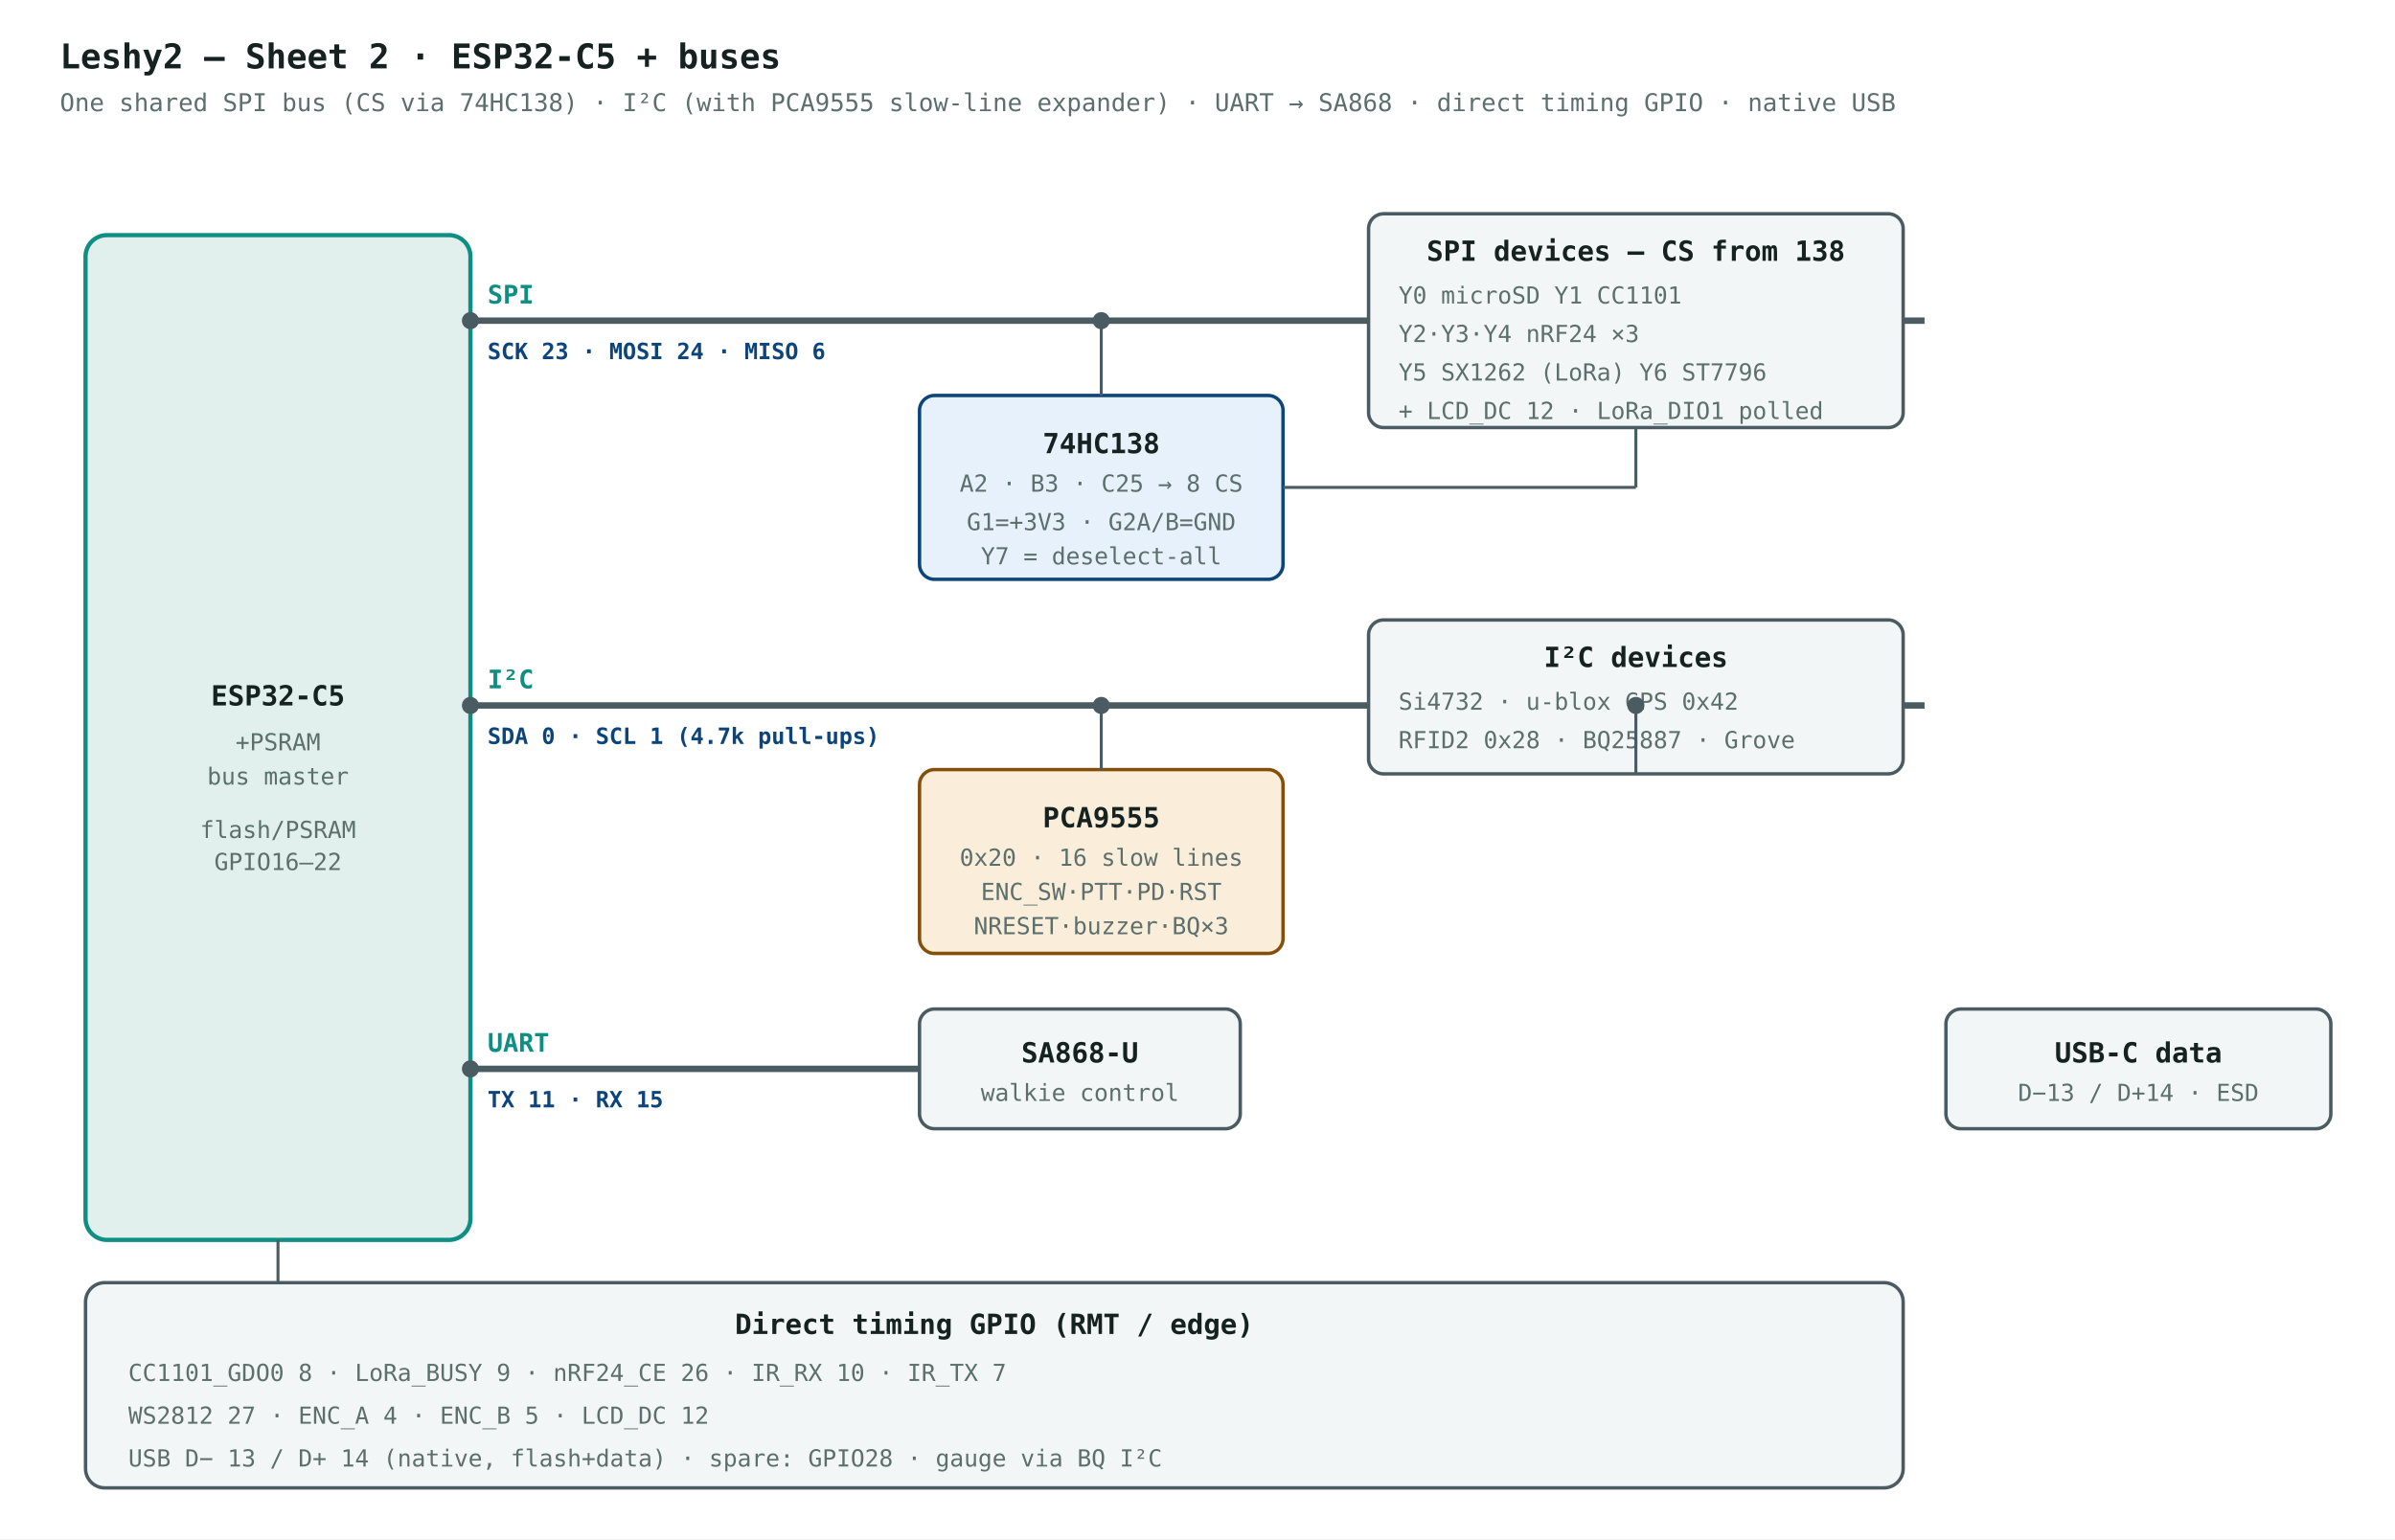
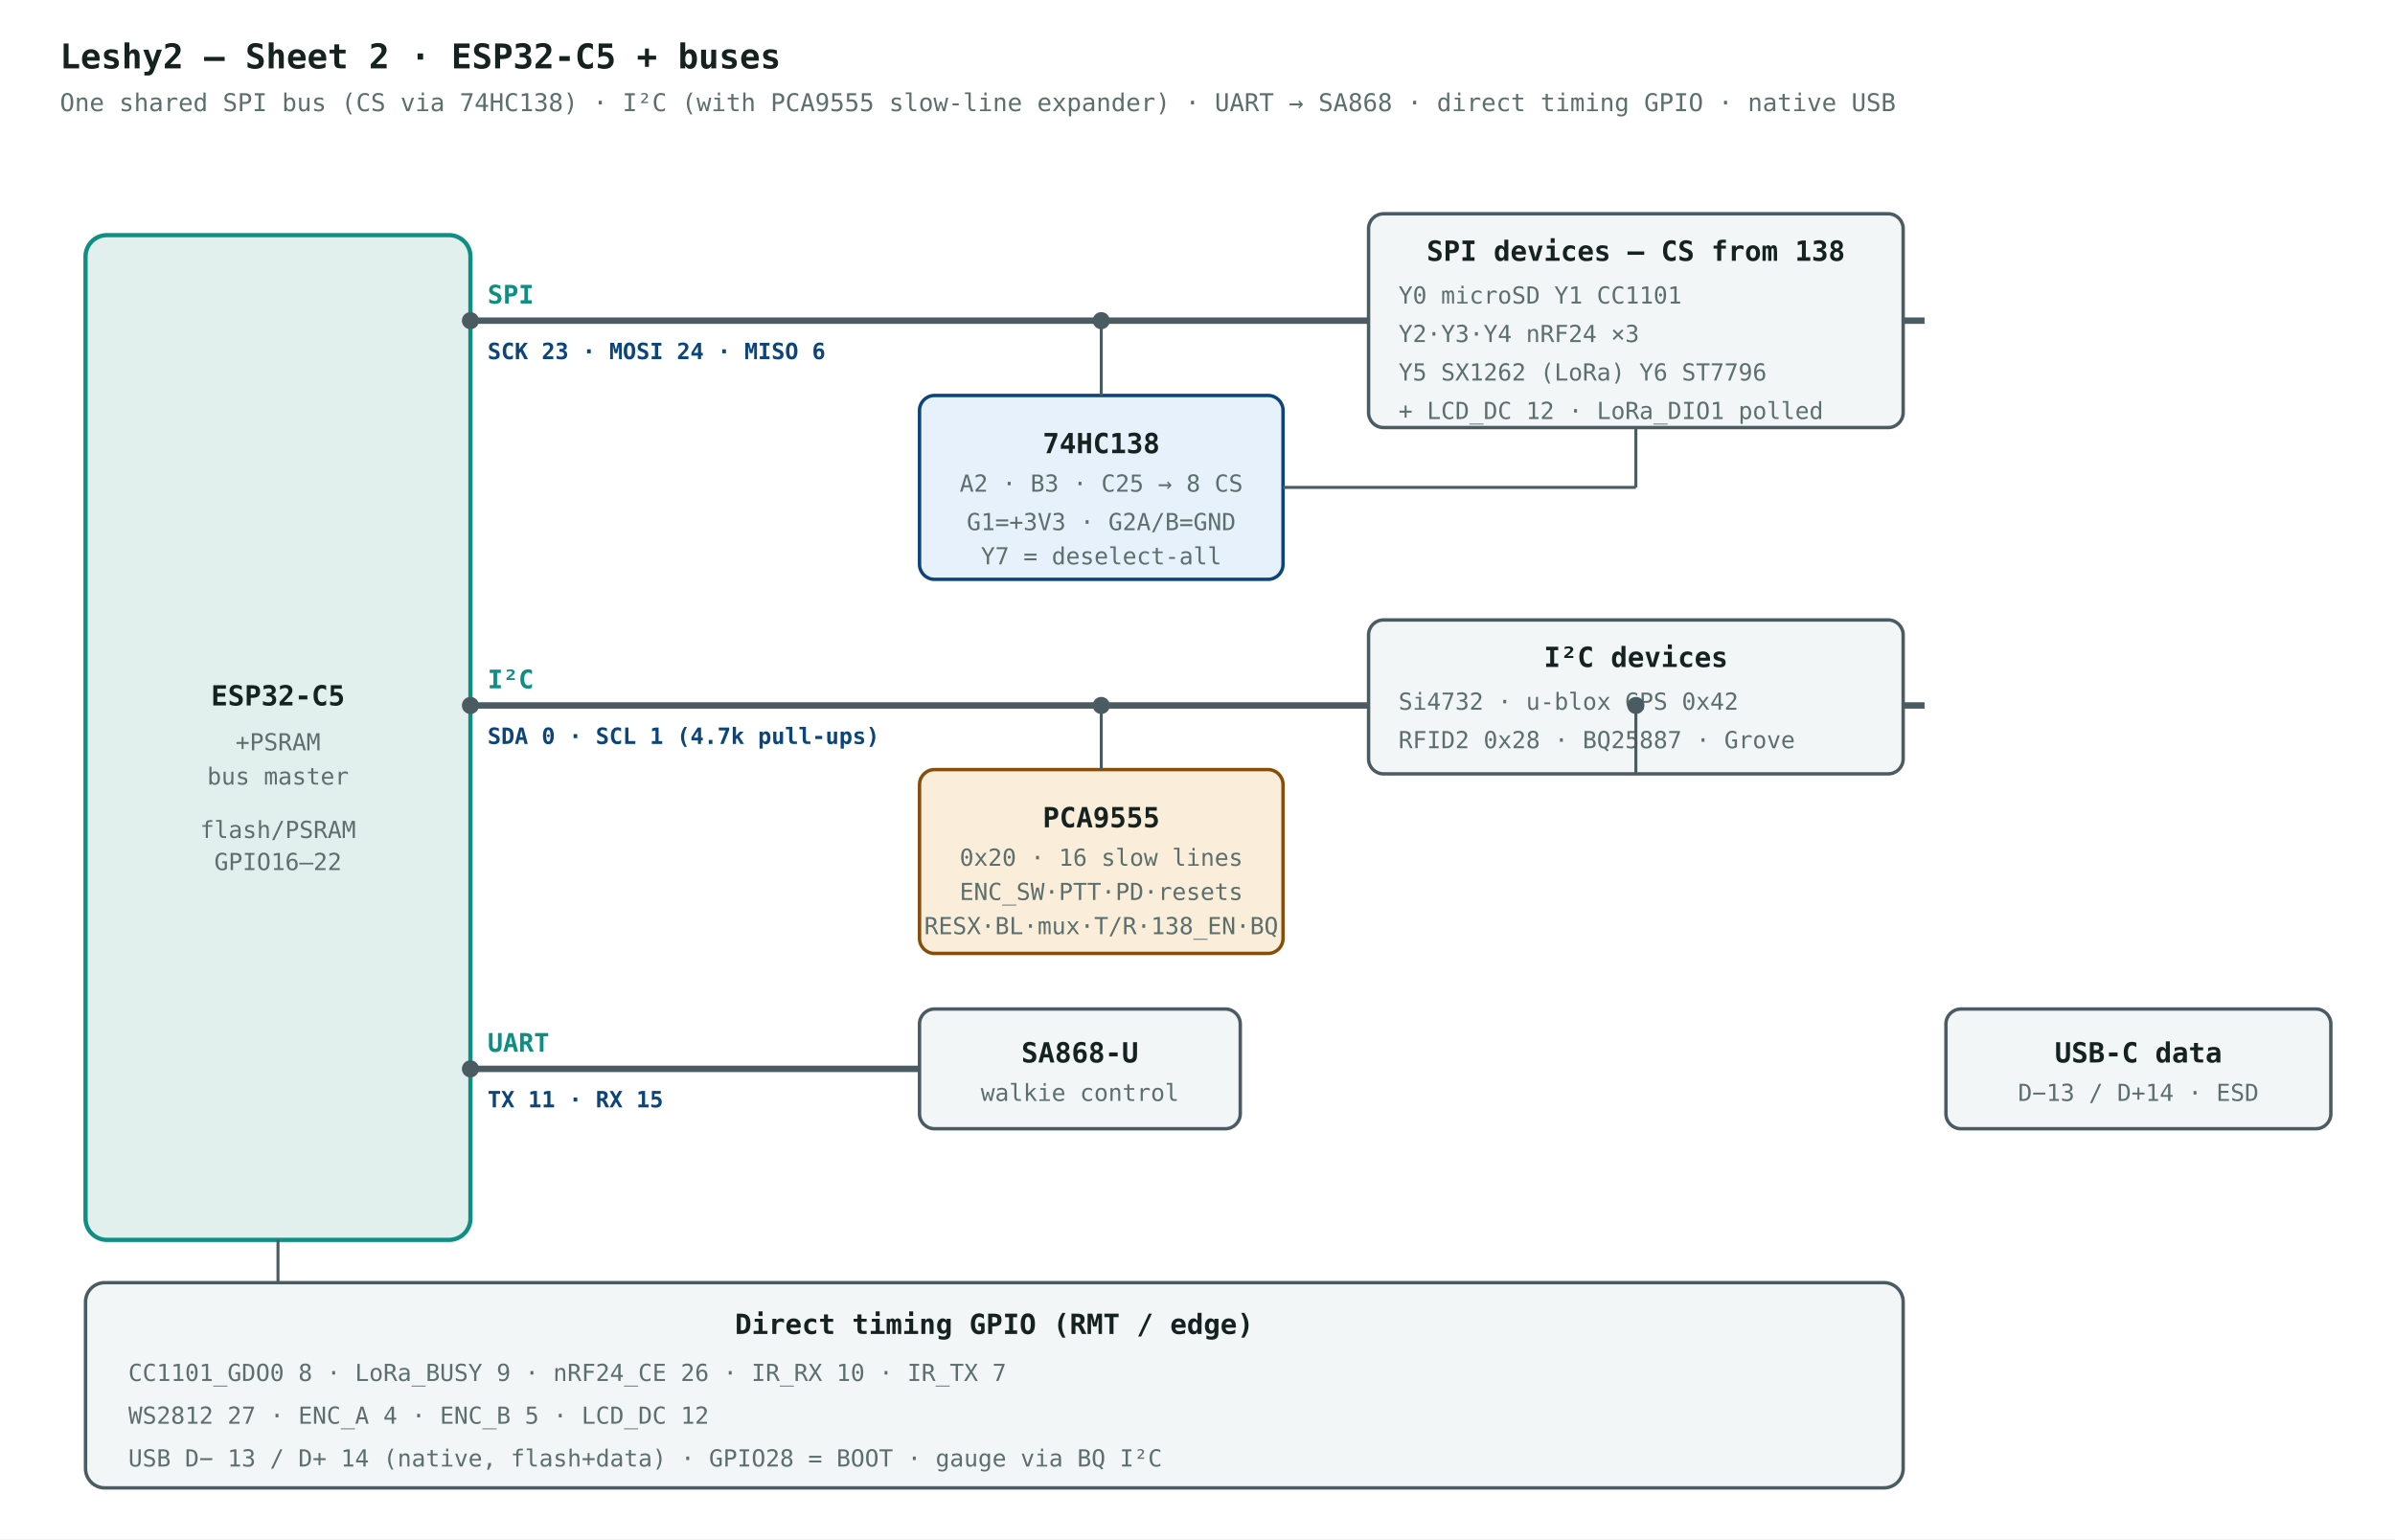
<svg xmlns="http://www.w3.org/2000/svg" viewBox="0 0 1120 720" font-family="ui-monospace,'SF Mono',Menlo,Consolas,monospace">
  <style>
    :root{ color-scheme: light dark; }
    .bg{fill:#ffffff}
    .mcu{fill:#e2f0ed;stroke:#0f8f84;stroke-width:2}
    .box{fill:#f2f6f7;stroke:#4a5b62;stroke-width:1.6}
    .dec{fill:#e6f1fb;stroke:#0c447c;stroke-width:1.6}
    .exp{fill:#faeeda;stroke:#854f0b;stroke-width:1.6}
    .bus{stroke:#4a5b62;stroke-width:3;fill:none}
    .wire{stroke:#4a5b62;stroke-width:1.4;fill:none}
    .tap{fill:#4a5b62}
    .t{fill:#152220;font-size:13px;font-weight:700;text-anchor:middle}
    .s{fill:#5c6f6c;font-size:11px;text-anchor:middle}
    .sl{fill:#5c6f6c;font-size:11px;text-anchor:start}
    .buslbl{fill:#0f8f84;font-size:12px;font-weight:700}
    .pin{fill:#0c447c;font-size:10.5px;font-weight:700}
    .title{fill:#152220;font-size:16px;font-weight:700}
    .sub{fill:#5c6f6c;font-size:11.5px}
    @media (prefers-color-scheme: dark){
      .bg{fill:#0d1518}
      .mcu{fill:#10312e;stroke:#2bb3a6}
      .box{fill:#17262b;stroke:#33505a}
      .dec{fill:#042c53;stroke:#5b9bd8}
      .exp{fill:#412402;stroke:#d69a3c}
      .bus{stroke:#5b6f77}.wire{stroke:#33505a}.tap{fill:#5b6f77}
      .t{fill:#e7eff0}.s{fill:#90a6ab}.sl{fill:#90a6ab}.buslbl{fill:#2bb3a6}.pin{fill:#8fc0f0}
      .title{fill:#e7eff0}.sub{fill:#90a6ab}
    }
  </style>
  <rect class="bg" x="0" y="0" width="1120" height="720" />
  <text class="title" x="28" y="32">Leshy2 — Sheet 2 · ESP32-C5 + buses</text>
  <text class="sub" x="28" y="52">One shared SPI bus (CS via 74HC138) · I²C (with PCA9555 slow-line expander) · UART → SA868 · direct timing GPIO · native USB</text>
  <rect class="mcu" x="40" y="110" width="180" height="470" rx="10" />
  <text class="t" x="130" y="330" font-size="17">ESP32-C5</text>
  <text class="s" x="130" y="351">+PSRAM</text>
  <text class="s" x="130" y="367">bus master</text>
  <text class="s" x="130" y="392">flash/PSRAM</text>
  <text class="s" x="130" y="407">GPIO16–22</text>
  <line class="bus" x1="220" y1="150" x2="900" y2="150" />
  <circle class="tap" cx="220" cy="150" r="4" />
  <text class="buslbl" x="228" y="142">SPI</text>
  <text class="pin" x="228" y="168" text-anchor="start">SCK 23 · MOSI 24 · MISO 6</text>
  <rect class="dec" x="430" y="185" width="170" height="86" rx="7" />
  <text class="t" x="515" y="212">74HC138</text>
  <text class="s" x="515" y="230">A2 · B3 · C25 → 8 CS</text>
  <text class="s" x="515" y="248">G1=+3V3 · G2A/B=GND</text>
  <text class="s" x="515" y="264">Y7 = deselect-all</text>
  <line class="wire" x1="515" y1="150" x2="515" y2="185" />
  <circle class="tap" cx="515" cy="150" r="4" />
  <rect class="box" x="640" y="100" width="250" height="100" rx="7" />
  <text class="t" x="765" y="122">SPI devices — CS from 138</text>
  <text class="sl" x="654" y="142">Y0 microSD   Y1 CC1101</text>
  <text class="sl" x="654" y="160">Y2·Y3·Y4 nRF24 ×3</text>
  <text class="sl" x="654" y="178">Y5 SX1262 (LoRa)   Y6 ST7796</text>
  <text class="sl" x="654" y="196">+ LCD_DC 12 · LoRa_DIO1 polled</text>
  <line class="wire" x1="600" y1="228" x2="765" y2="228" />
  <line class="wire" x1="765" y1="228" x2="765" y2="200" />
  <line class="bus" x1="220" y1="330" x2="900" y2="330" />
  <circle class="tap" cx="220" cy="330" r="4" />
  <text class="buslbl" x="228" y="322">I²C</text>
  <text class="pin" x="228" y="348" text-anchor="start">SDA 0 · SCL 1 (4.7k pull-ups)</text>
  <rect class="exp" x="430" y="360" width="170" height="86" rx="7" />
  <text class="t" x="515" y="387">PCA9555</text>
  <text class="s" x="515" y="405">0x20 · 16 slow lines</text>
-   <text class="s" x="515" y="421">ENC_SW·PTT·PD·RST</text>
-   <text class="s" x="515" y="437">NRESET·buzzer·BQ×3</text>
+   <text class="s" x="515" y="421">ENC_SW·PTT·PD·resets</text>
+   <text class="s" x="515" y="437">RESX·BL·mux·T/R·138_EN·BQ</text>
  <line class="wire" x1="515" y1="330" x2="515" y2="360" />
  <circle class="tap" cx="515" cy="330" r="4" />
  <rect class="box" x="640" y="290" width="250" height="72" rx="7" />
  <text class="t" x="765" y="312">I²C devices</text>
  <text class="sl" x="654" y="332">Si4732 · u-blox GPS 0x42</text>
  <text class="sl" x="654" y="350">RFID2 0x28 · BQ25887 · Grove</text>
  <line class="wire" x1="765" y1="330" x2="765" y2="362" />
  <circle class="tap" cx="765" cy="330" r="4" />
  <line class="bus" x1="220" y1="500" x2="560" y2="500" />
  <circle class="tap" cx="220" cy="500" r="4" />
  <text class="buslbl" x="228" y="492">UART</text>
  <text class="pin" x="228" y="518" text-anchor="start">TX 11 · RX 15</text>
  <rect class="box" x="430" y="472" width="150" height="56" rx="7" />
  <text class="t" x="505" y="497">SA868-U</text>
  <text class="s" x="505" y="515">walkie control</text>
  <line class="wire" x1="430" y1="500" x2="430" y2="500" />
  <rect class="box" x="40" y="600" width="850" height="96" rx="9" />
  <text class="t" x="465" y="624">Direct timing GPIO (RMT / edge)</text>
  <text class="sl" x="60" y="646">CC1101_GDO0 8 · LoRa_BUSY 9 · nRF24_CE 26 · IR_RX 10 · IR_TX 7</text>
  <text class="sl" x="60" y="666">WS2812 27 · ENC_A 4 · ENC_B 5 · LCD_DC 12</text>
-   <text class="sl" x="60" y="686">USB D− 13 / D+ 14 (native, flash+data) · spare: GPIO28 · gauge via BQ I²C</text>
+   <text class="sl" x="60" y="686">USB D− 13 / D+ 14 (native, flash+data) · GPIO28 = BOOT · gauge via BQ I²C</text>
  <line class="wire" x1="130" y1="580" x2="130" y2="600" />
  <rect class="box" x="910" y="472" width="180" height="56" rx="7" />
  <text class="t" x="1000" y="497">USB-C data</text>
  <text class="s" x="1000" y="515">D−13 / D+14 · ESD</text>
</svg>
